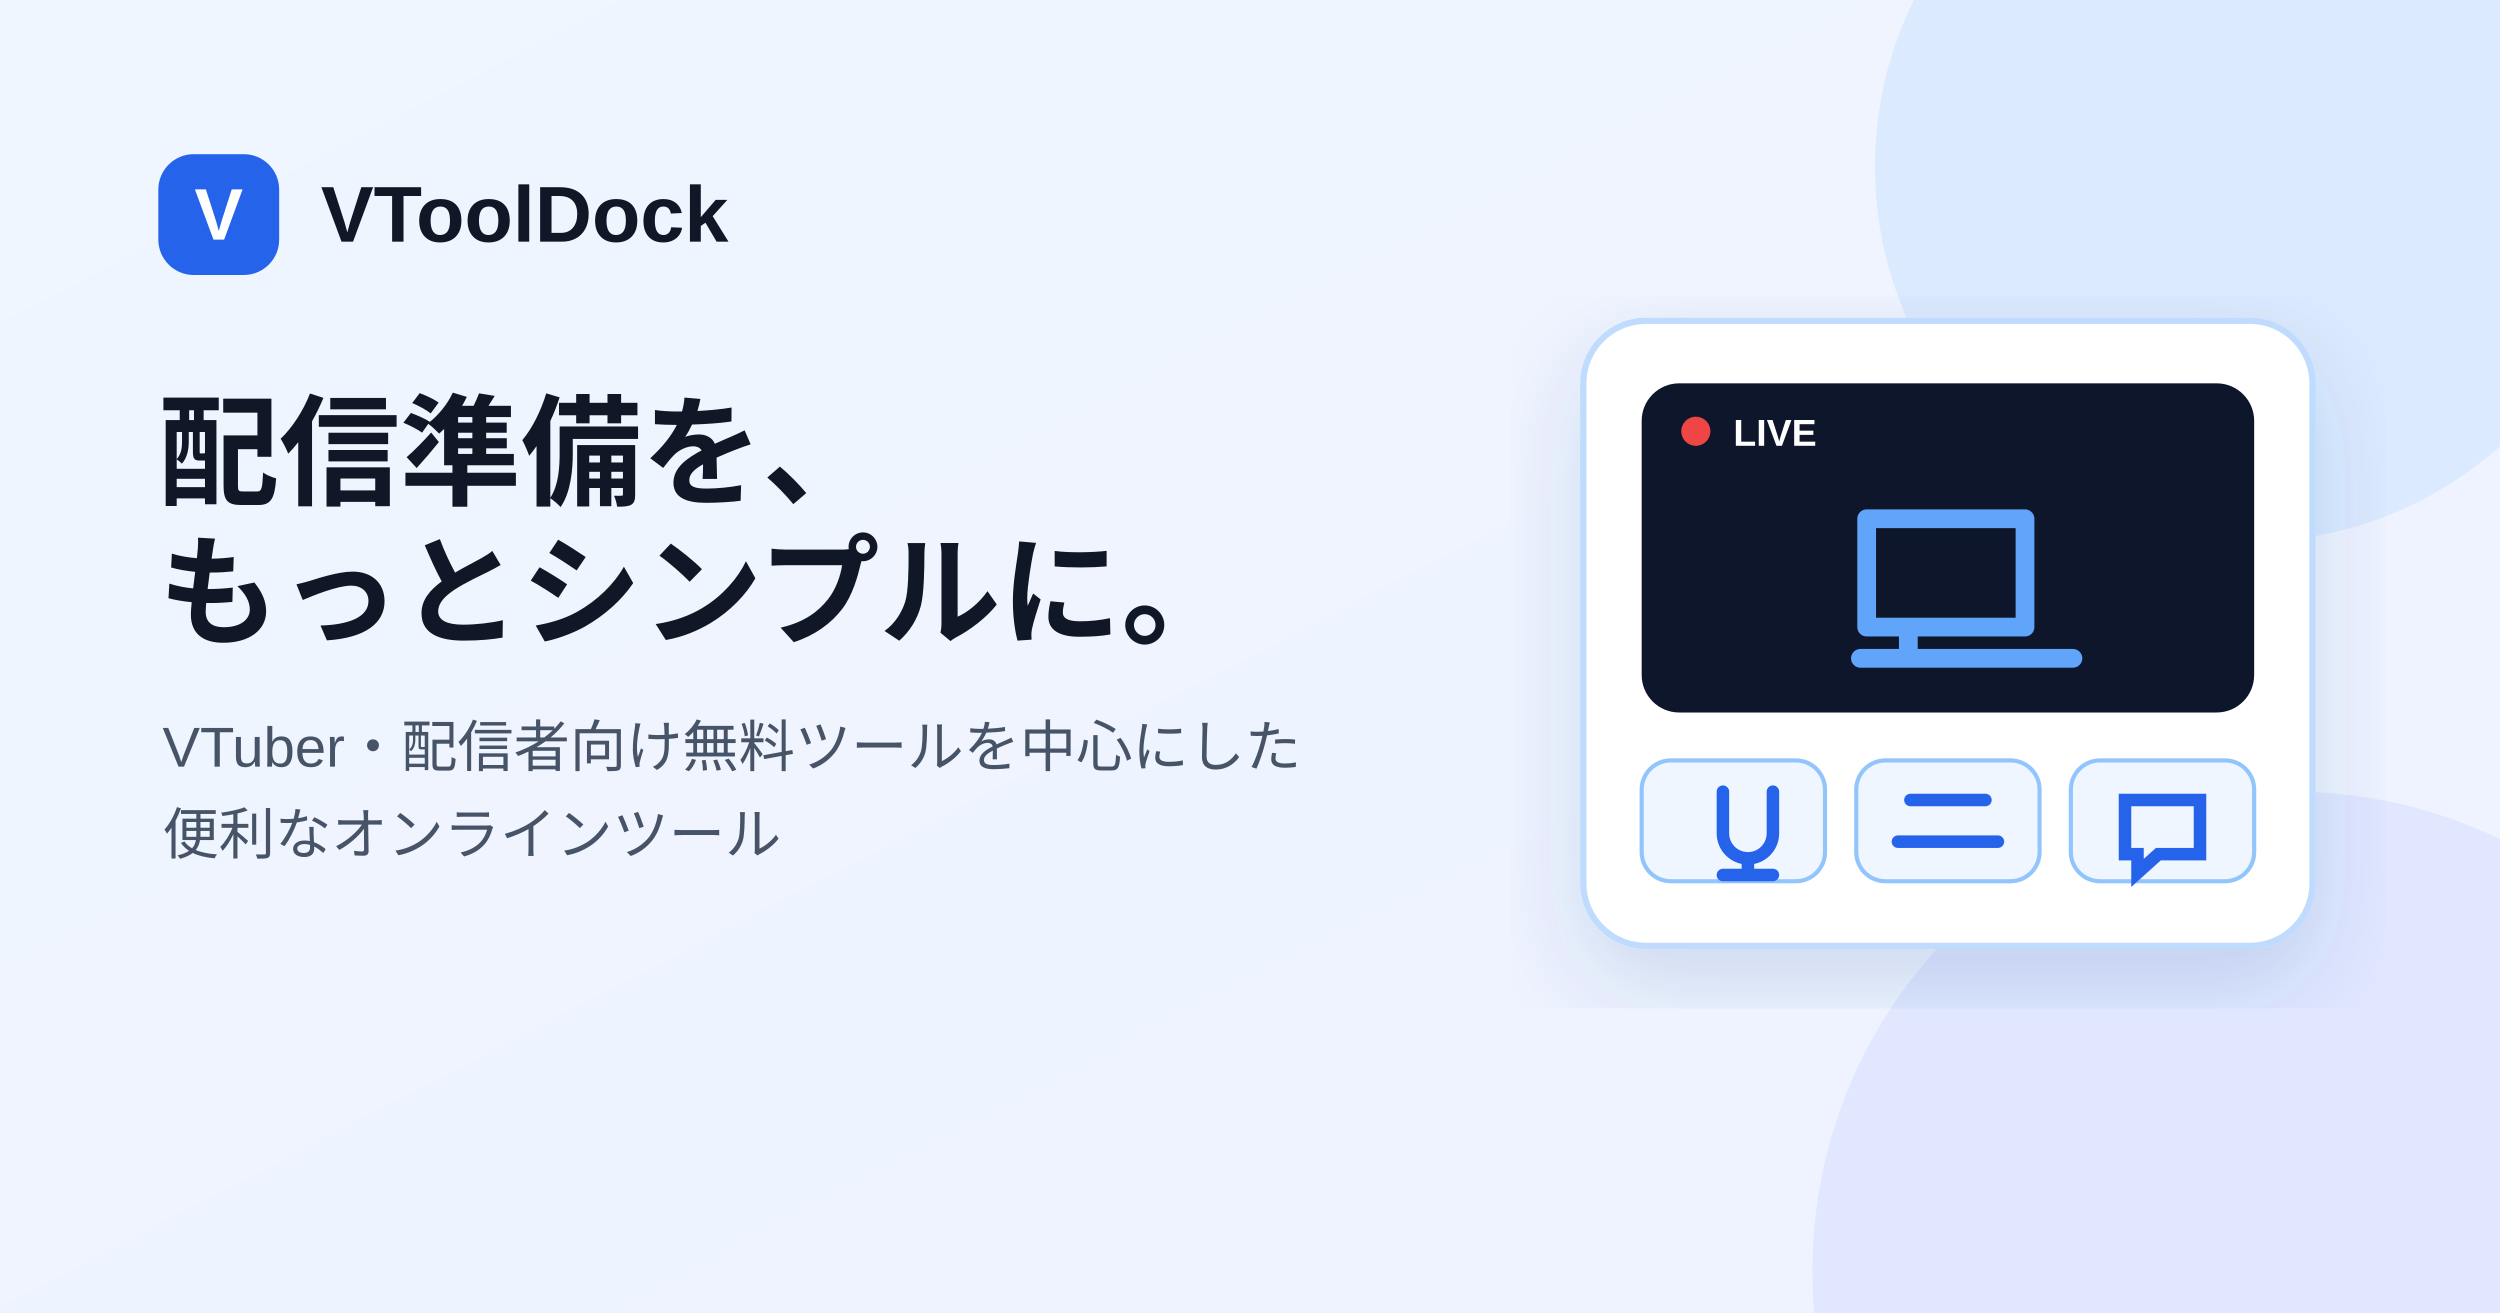
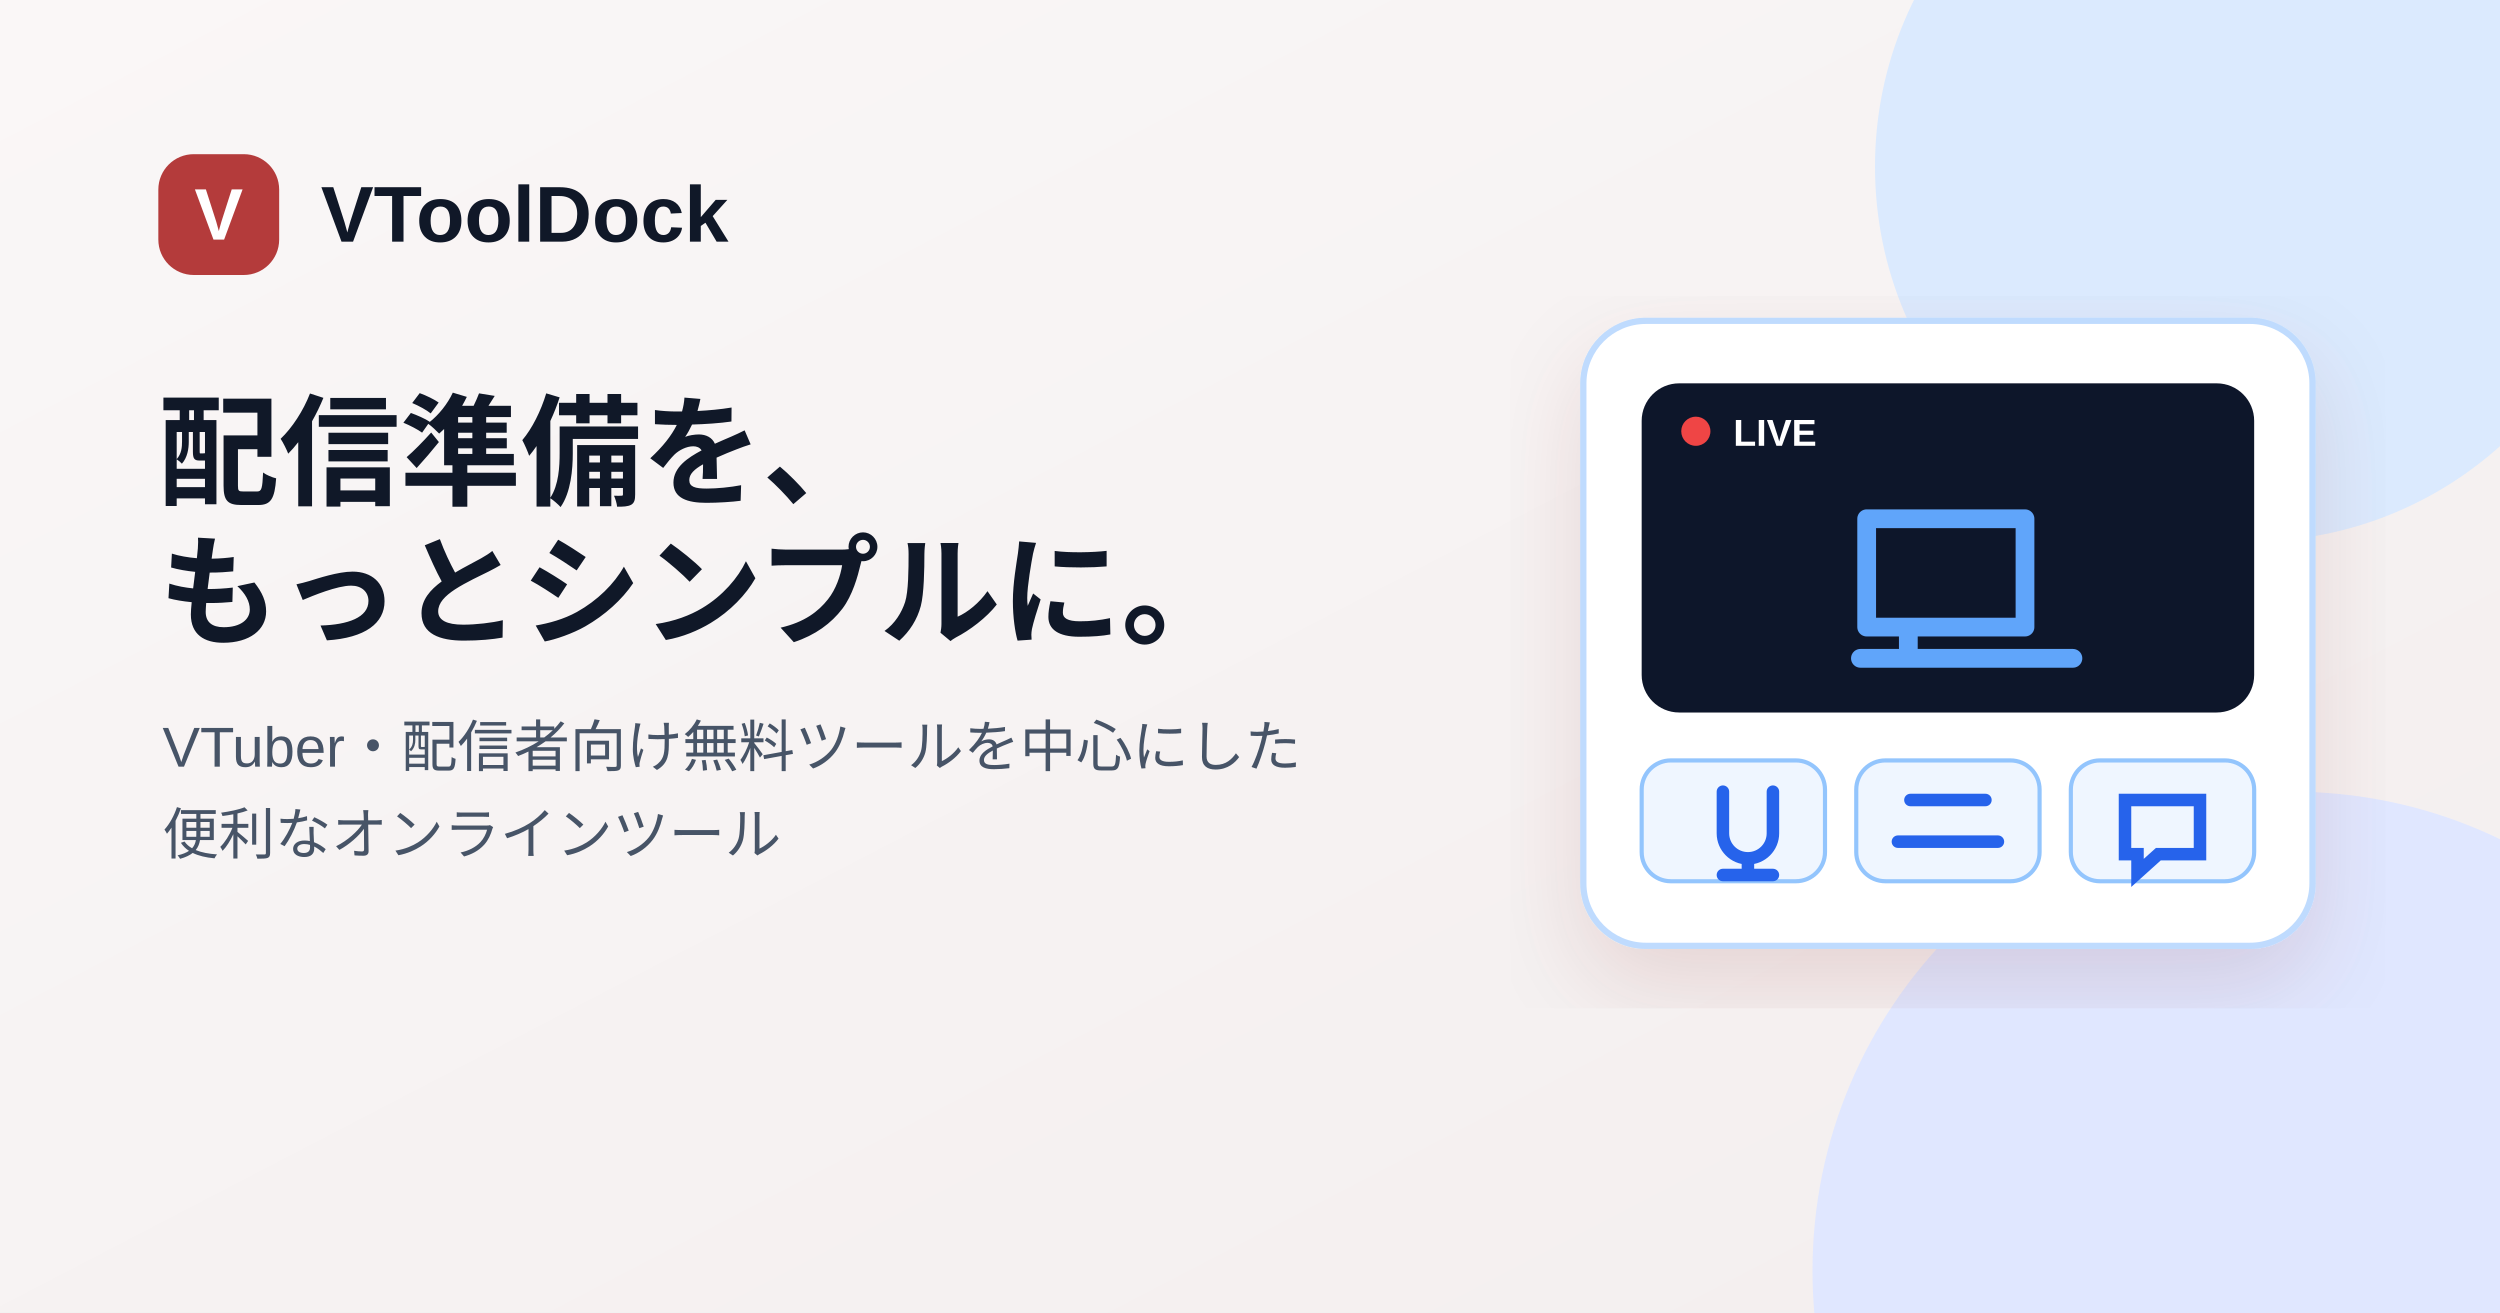
<svg xmlns="http://www.w3.org/2000/svg" width="1200" height="630" viewBox="0 0 1200 630">
  <defs>
    <linearGradient id="bg" x2="1" y2="1">
-       <stop stop-color="#eff6ff" />
-       <stop offset="1" stop-color="#eef2ff" />
+       <stop stop-color="#faf7f7" />
+       <stop offset="1" stop-color="#f3eeee" />
    </linearGradient>
    <filter id="shadow">
-       <feDropShadow dx="0" dy="18" stdDeviation="22" flood-color="#1e3a8a" flood-opacity=".14" />
+       <feDropShadow dx="0" dy="18" stdDeviation="22" flood-color="#6f2828" flood-opacity=".12" />
    </filter>
  </defs>
  <rect width="1200" height="630" fill="url(#bg)" />
  <circle cx="1080" cy="80" r="180" fill="#dbeafe" />
  <circle cx="1100" cy="610" r="230" fill="#e0e7ff" />
  <g font-family="Arial,'Yu Gothic',sans-serif">
-     <rect x="76" y="74" width="58" height="58" rx="17" fill="#2563eb" />
+     <rect x="76" y="74" width="58" height="58" rx="17" fill="#b43b3b" />
    <text x="105" y="115" fill="white" font-size="35" font-weight="700" text-anchor="middle">V</text>
    <text x="154" y="116" fill="#101828" font-size="38" font-weight="800">VToolDock</text>
    <text x="76" y="238" fill="#101828" font-size="58" font-weight="800">配信準備を、</text>
    <text x="76" y="305" fill="#101828" font-size="58" font-weight="800">もっとシンプルに。</text>
    <text x="78" y="368" fill="#475467" font-size="27">VTuber・配信者向け無料ツールを中心にした</text>
    <text x="78" y="410" fill="#475467" font-size="27">便利なオンラインツール</text>
  </g>
  <g transform="translate(760 154)" filter="url(#shadow)">
    <rect width="350" height="300" rx="30" fill="white" stroke="#bfdbfe" stroke-width="3" />
    <rect x="28" y="30" width="294" height="158" rx="18" fill="#0f172a" />
    <circle cx="54" cy="53" r="7" fill="#ef4444" />
    <text x="72" y="60" fill="white" font-family="Arial,sans-serif" font-size="18" font-weight="700">LIVE</text>
    <path d="M136 95h76v52h-76zM156 147v15m-23 0h102" fill="none" stroke="#60a5fa" stroke-width="9" stroke-linecap="round" stroke-linejoin="round" />
    <g fill="#eff6ff" stroke="#93c5fd" stroke-width="2">
      <rect x="28" y="211" width="88" height="58" rx="14" />
      <rect x="131" y="211" width="88" height="58" rx="14" />
      <rect x="234" y="211" width="88" height="58" rx="14" />
    </g>
    <g fill="none" stroke="#2563eb" stroke-width="6" stroke-linecap="round">
      <path d="M67 226v20a12 12 0 0 0 24 0v-20m-12 32v8m-12 0h24" />
      <path d="M151 250h48m-42-20h36" />
      <path d="M260 230h36v26h-20l-10 9v-9h-6z" />
    </g>
  </g>
</svg>
